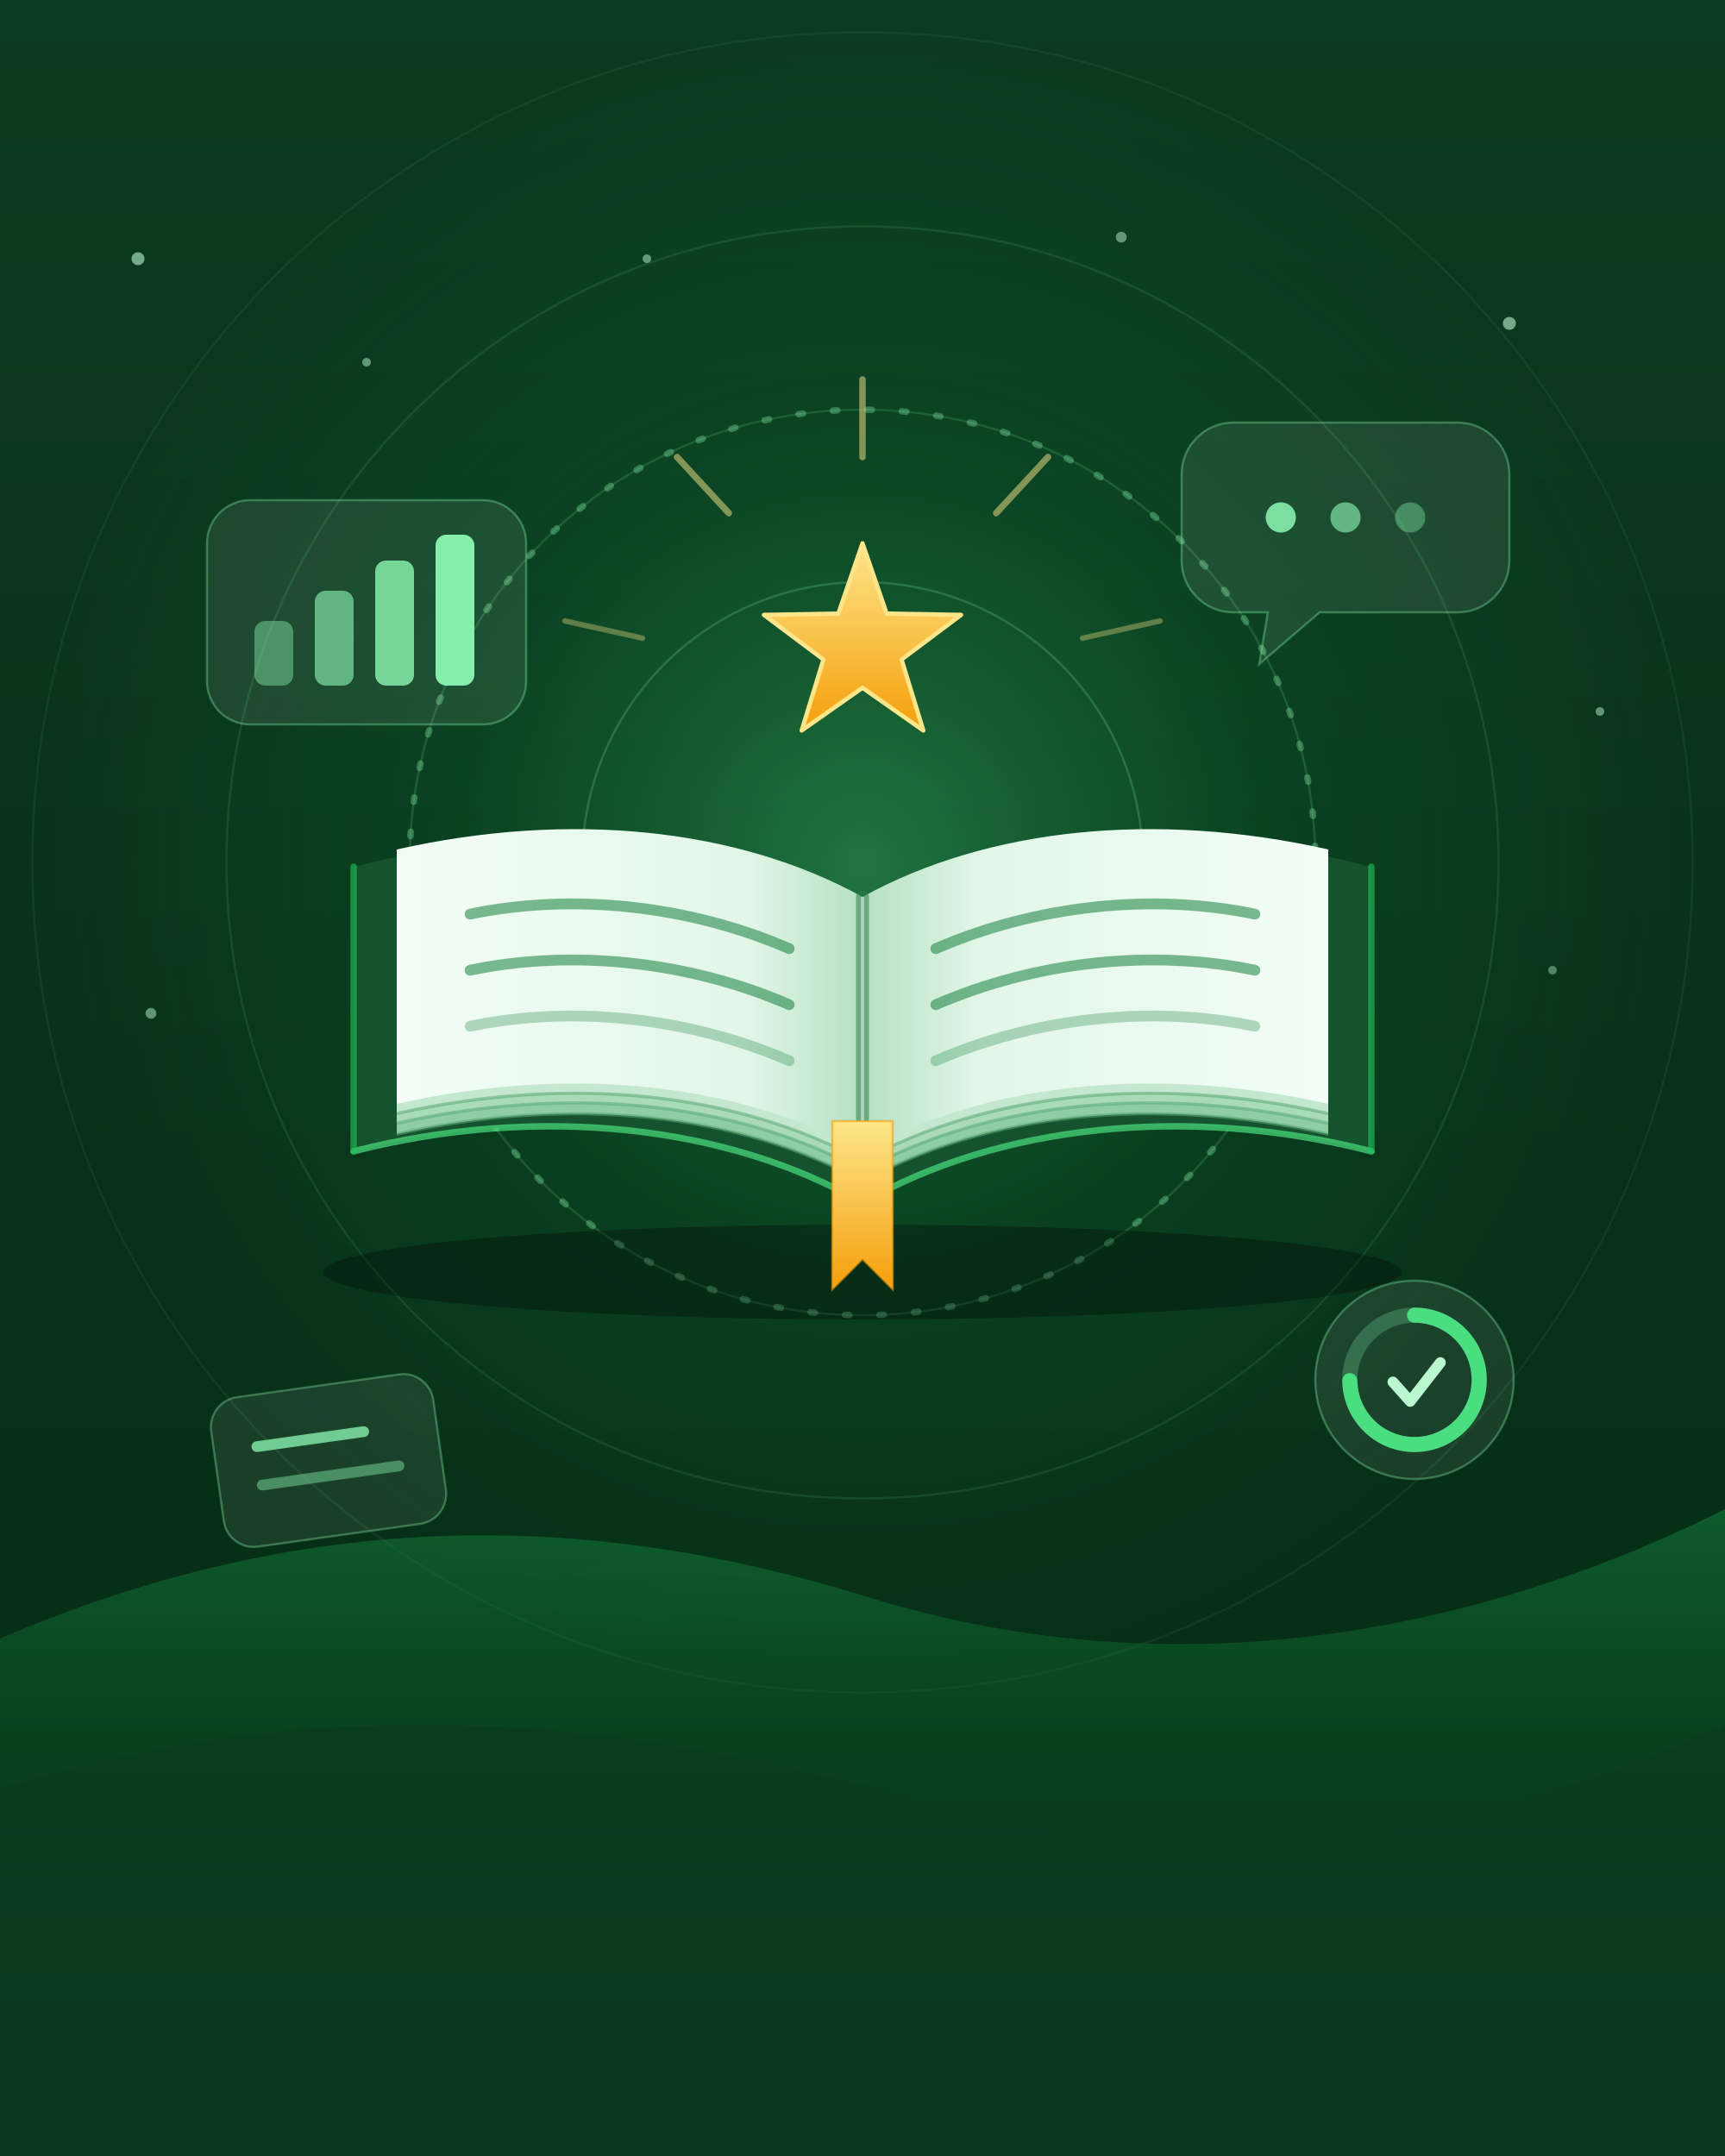
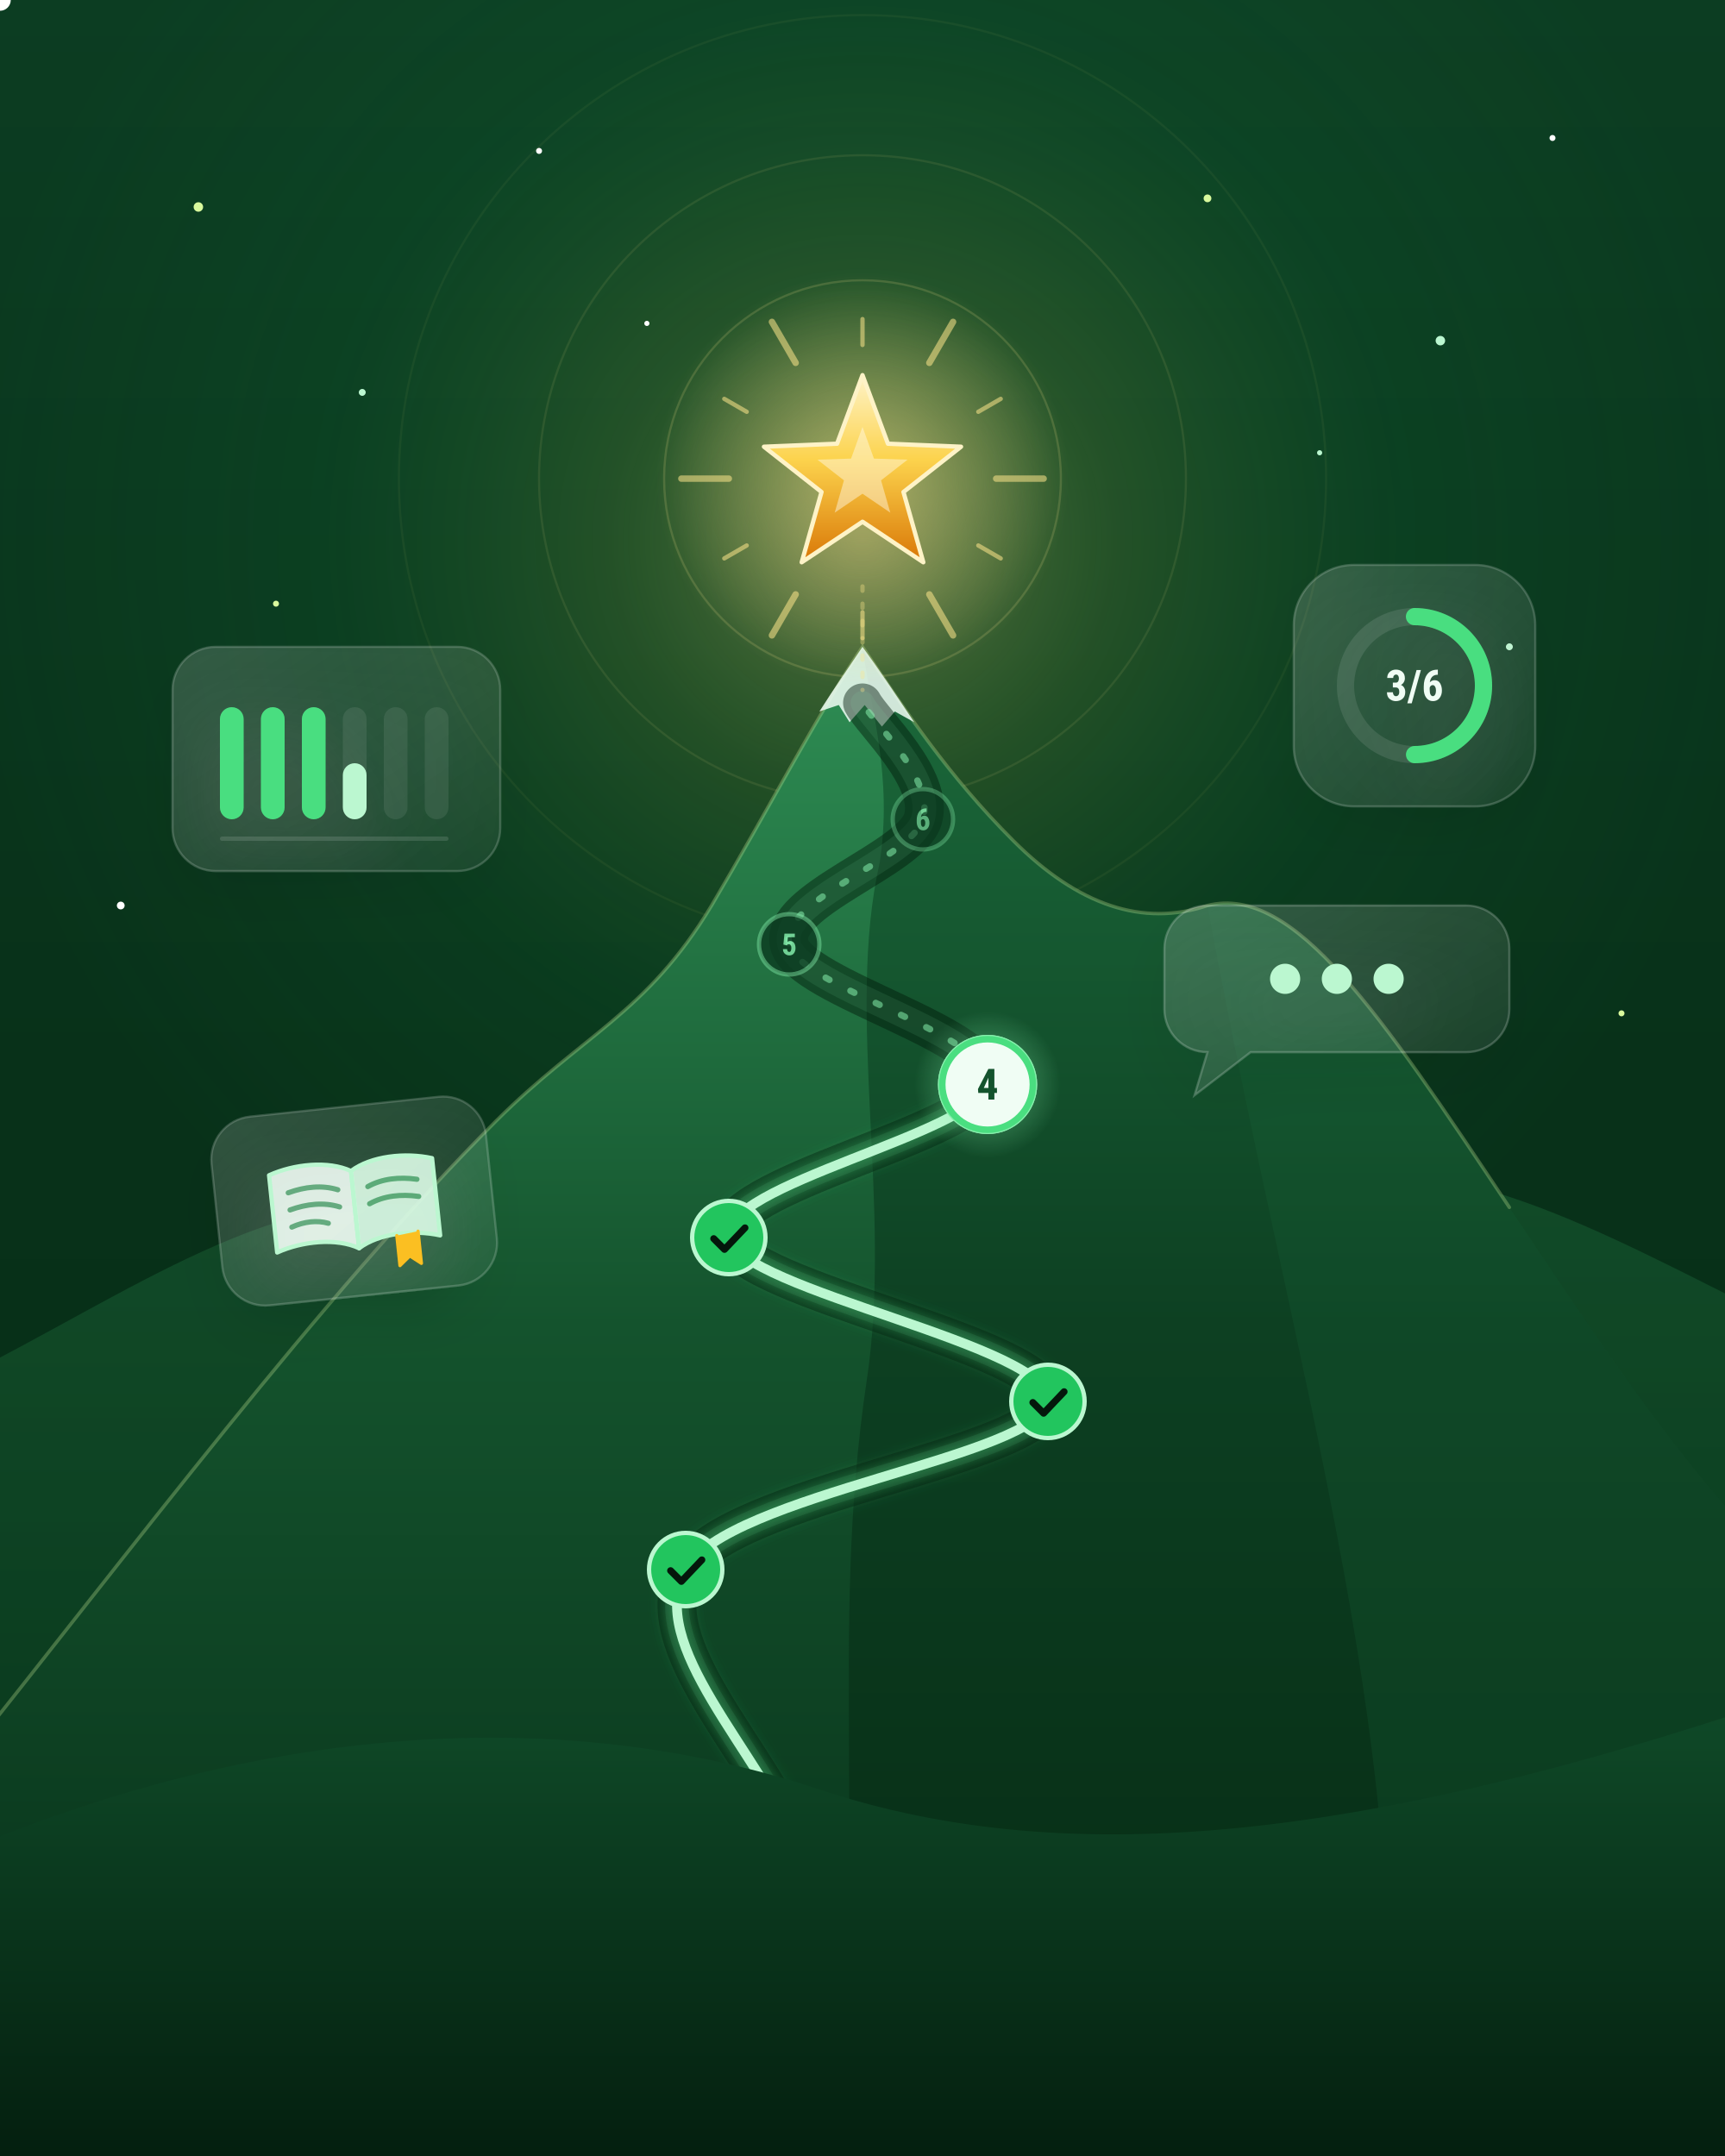
- <svg xmlns="http://www.w3.org/2000/svg" viewBox="0 0 800 1000" preserveAspectRatio="xMidYMid slice" role="img" aria-label="Quyển sách mở dưới ngôi sao, vòng sáng lan tỏa">
+ <svg xmlns="http://www.w3.org/2000/svg" viewBox="0 0 800 1000" preserveAspectRatio="xMidYMid slice" role="img" aria-label="Con đường lên đỉnh núi qua sáu cột mốc chương, ba chương đầu đã hoàn thành, chương bốn đang học, ngôi sao vàng trên đỉnh">
+   <style>
+     .num { font: 700 20px "Roboto Condensed", "Segoe UI", Roboto, Arial, sans-serif; }
+     .num.small { font-size: 14px; }
+     .tw { fill: #d9f99d; animation: tw 4s ease-in-out infinite; }
+     .tw.d1 { animation-delay: -1.3s; fill: #bbf7d0; }
+     .tw.d2 { animation-delay: -2.6s; fill: #ffffff; }
+     @keyframes tw { 0%, 100% { opacity: 0.25; } 50% { opacity: 0.85; } }
+     .pulse { transform-box: fill-box; transform-origin: center; animation: pulse 2.8s cubic-bezier(0.2, 0.6, 0.3, 1) infinite; }
+     .pulse.late { animation-delay: 1.4s; }
+     @keyframes pulse { 0% { transform: scale(1); opacity: 0.7; } 100% { transform: scale(2.1); opacity: 0; } }
+     .float { animation: float 7s ease-in-out infinite; }
+     .float.b { animation-duration: 8s; animation-delay: -3s; }
+     .float.c { animation-duration: 9s; animation-delay: -5s; }
+     @keyframes float { 0%, 100% { transform: translateY(0); } 50% { transform: translateY(-8px); } }
+     .ahead { animation: march 1.6s linear infinite; }
+     @keyframes march { to { stroke-dashoffset: -26; } }
+     .rays { transform-box: fill-box; transform-origin: center; animation: spin 60s linear infinite; }
+     @keyframes spin { to { transform: rotate(360deg); } }
+     .typing circle { animation: typing 1.4s ease-in-out infinite; }
+     .typing circle:nth-child(2) { animation-delay: 0.2s; }
+     .typing circle:nth-child(3) { animation-delay: 0.4s; }
+     @keyframes typing { 0%, 60%, 100% { opacity: 0.35; } 30% { opacity: 1; } }
+     @media (prefers-reduced-motion: reduce) { * { animation: none !important; } }
+   </style>
  <defs>
-     <linearGradient id="bg" x1="0" y1="0" x2="0" y2="1">
-       <stop offset="0" stop-color="#0b3b20" />
-       <stop offset="0.55" stop-color="#073018" />
+     <linearGradient id="sky" x1="0" y1="0" x2="0" y2="1">
+       <stop offset="0" stop-color="#0c3d22" />
+       <stop offset="0.5" stop-color="#083119" />
      <stop offset="1" stop-color="#052e16" />
    </linearGradient>
-     <radialGradient id="glow" cx="400" cy="400" r="380" gradientUnits="userSpaceOnUse">
-       <stop offset="0" stop-color="#4ade80" stop-opacity="0.38" />
-       <stop offset="0.5" stop-color="#22c55e" stop-opacity="0.10" />
+     <radialGradient id="dawn" cx="400" cy="250" r="420" gradientUnits="userSpaceOnUse">
+       <stop offset="0" stop-color="#fde68a" stop-opacity="0.34" />
+       <stop offset="0.28" stop-color="#bef264" stop-opacity="0.14" />
+       <stop offset="0.6" stop-color="#22c55e" stop-opacity="0.06" />
      <stop offset="1" stop-color="#22c55e" stop-opacity="0" />
    </radialGradient>
-     <linearGradient id="page" x1="0" y1="0" x2="1" y2="0">
-       <stop offset="0" stop-color="#f3fdf6" />
-       <stop offset="0.75" stop-color="#e2f6e8" />
-       <stop offset="1" stop-color="#b4e0c3" />
+     <linearGradient id="faceL" x1="0" y1="0" x2="0" y2="1">
+       <stop offset="0" stop-color="#2f8f55" />
+       <stop offset="0.45" stop-color="#14532d" />
+       <stop offset="1" stop-color="#062d17" />
+     </linearGradient>
+     <linearGradient id="faceR" x1="0" y1="0" x2="0" y2="1">
+       <stop offset="0" stop-color="#1c6b3c" />
+       <stop offset="0.45" stop-color="#0d4022" />
+       <stop offset="1" stop-color="#052812" />
+     </linearGradient>
+     <linearGradient id="hillFar" x1="0" y1="0" x2="0" y2="1">
+       <stop offset="0" stop-color="#14532d" stop-opacity="0.75" />
+       <stop offset="1" stop-color="#052e16" stop-opacity="0.9" />
+     </linearGradient>
+     <linearGradient id="hillNear" x1="0" y1="0" x2="0" y2="1">
+       <stop offset="0" stop-color="#0f4a28" />
+       <stop offset="1" stop-color="#041f0f" />
    </linearGradient>
    <linearGradient id="gold" x1="0" y1="0" x2="0" y2="1">
-       <stop offset="0" stop-color="#fde68a" />
-       <stop offset="1" stop-color="#f59e0b" />
-     </linearGradient>
-     <linearGradient id="hill" x1="0" y1="0" x2="0" y2="1">
-       <stop offset="0" stop-color="#15803d" stop-opacity="0.55" />
-       <stop offset="1" stop-color="#052e16" stop-opacity="0" />
-     </linearGradient>
+       <stop offset="0" stop-color="#fef3c7" />
+       <stop offset="0.45" stop-color="#fcd34d" />
+       <stop offset="1" stop-color="#d97706" />
+     </linearGradient>
+     <radialGradient id="starGlow">
+       <stop offset="0" stop-color="#fde68a" stop-opacity="0.55" />
+       <stop offset="1" stop-color="#fde68a" stop-opacity="0" />
+     </radialGradient>
+     <radialGradient id="curGlow">
+       <stop offset="0" stop-color="#86efac" stop-opacity="0.55" />
+       <stop offset="1" stop-color="#86efac" stop-opacity="0" />
+     </radialGradient>
+     <linearGradient id="glass" x1="0" y1="0" x2="1" y2="1">
+       <stop offset="0" stop-color="#ffffff" stop-opacity="0.16" />
+       <stop offset="1" stop-color="#ffffff" stop-opacity="0.05" />
+     </linearGradient>
+     <filter id="soft" x="-20%" y="-20%" width="140%" height="140%">
+       <feGaussianBlur stdDeviation="4" />
+     </filter>
+     <filter id="shadow" x="-30%" y="-30%" width="160%" height="170%">
+       <feDropShadow dx="0" dy="14" stdDeviation="14" flood-color="#000" flood-opacity="0.35" />
+     </filter>
  </defs>
-   <rect width="800" height="1000" fill="url(#bg)" />
-   <rect width="800" height="1000" fill="url(#glow)" />
-   <g fill="none" stroke="#86efac">
-     <circle cx="400" cy="400" r="130" stroke-opacity="0.22" />
-     <circle cx="400" cy="400" r="210" stroke-opacity="0.16" />
-     <circle cx="400" cy="400" r="295" stroke-opacity="0.11" />
-     <circle cx="400" cy="400" r="385" stroke-opacity="0.07" />
-     <circle cx="400" cy="400" r="210" stroke-opacity="0.35" stroke-dasharray="2 14" stroke-linecap="round" stroke-width="3" />
-   </g>
-   <g stroke="#fde68a" stroke-linecap="round" stroke-opacity="0.5">
-     <line x1="400" y1="212" x2="400" y2="176" stroke-width="3" />
-     <line x1="338" y1="238" x2="314" y2="212" stroke-width="3" />
-     <line x1="462" y1="238" x2="486" y2="212" stroke-width="3" />
-     <line x1="298" y1="296" x2="262" y2="288" stroke-width="2.5" stroke-opacity="0.35" />
-     <line x1="502" y1="296" x2="538" y2="288" stroke-width="2.5" stroke-opacity="0.35" />
-   </g>
-   <polygon points="400.0,252.0 411.2,284.6 445.7,285.2 418.1,305.9 428.2,338.8 400.0,319.0 371.8,338.8 381.9,305.9 354.3,285.2 388.8,284.6" fill="url(#gold)" stroke="#fde68a" stroke-width="2" stroke-linejoin="round" />
-   <g>
-     <ellipse cx="400" cy="590" rx="250" ry="22" fill="#000" fill-opacity="0.3" />
-     <defs>
-       <path id="pg" d="M184 394 C264 376 342 384 400 416 L400 534 C342 502 264 494 184 512 Z" />
-       <g id="half">
-         <path d="M164 402 C250 380 338 390 400 426 L400 558 C338 522 250 512 164 534 Z" fill="#14532d" />
-         <path d="M164 534 C250 512 338 522 400 558" fill="none" stroke="#4ade80" stroke-opacity="0.7" stroke-width="3" stroke-linecap="round" />
-         <path d="M164 402 L164 534" fill="none" stroke="#22c55e" stroke-opacity="0.6" stroke-width="3" stroke-linecap="round" />
-         <use href="#pg" y="14" fill="#8fcda5" />
-         <use href="#pg" y="9" fill="#a9dbb9" />
-         <use href="#pg" y="4.5" fill="#c3e8cf" />
-         <path d="M184 526 C264 508 342 516 400 548 M184 521 C264 503 342 511 400 543 M184 516.500 C264 498.500 342 506.500 400 538.500" fill="none" stroke="#5aa874" stroke-opacity="0.55" stroke-width="1.5" />
-         <use href="#pg" fill="url(#page)" />
-         <g stroke="#15803d" stroke-width="5" stroke-linecap="round" stroke-opacity="0.55" fill="none">
-           <path d="M218 424 C266 414 320 420 366 440" />
-           <path d="M218 450 C266 440 320 446 366 466" />
-           <path d="M218 476 C266 466 320 472 366 492" stroke-opacity="0.3" />
-         </g>
+   <rect width="800" height="1000" fill="url(#sky)" />
+   <rect width="800" height="1000" fill="url(#dawn)" />
+   <g>
+     <circle cx="92" cy="96" r="2.2" class="tw" />
+     <circle cx="168" cy="182" r="1.6" class="tw d1" />
+     <circle cx="250" cy="70" r="1.4" class="tw d2" />
+     <circle cx="560" cy="92" r="1.8" class="tw" />
+     <circle cx="668" cy="158" r="2.2" class="tw d1" />
+     <circle cx="720" cy="64" r="1.4" class="tw d2" />
+     <circle cx="128" cy="280" r="1.4" class="tw" />
+     <circle cx="700" cy="300" r="1.6" class="tw d1" />
+     <circle cx="56" cy="420" r="1.8" class="tw d2" />
+     <circle cx="752" cy="470" r="1.4" class="tw" />
+     <circle cx="612" cy="210" r="1.2" class="tw d1" />
+     <circle cx="300" cy="150" r="1.2" class="tw d2" />
+   </g>
+   <g fill="none" stroke="#fde68a">
+     <circle cx="400" cy="222" r="92" stroke-opacity="0.16" />
+     <circle cx="400" cy="222" r="150" stroke-opacity="0.09" />
+     <circle cx="400" cy="222" r="215" stroke-opacity="0.05" />
+   </g>
+   <path d="M-20 640 C60 600 130 548 200 560 C250 568 290 610 330 660 L330 1000 L-20 1000 Z" fill="url(#hillFar)" />
+   <path d="M820 610 C740 570 670 530 600 548 C550 560 510 600 470 650 L470 1000 L820 1000 Z" fill="url(#hillFar)" />
+   <path d="M-20 820 C60 720 150 600 230 520 C270 480 300 470 330 420 C356 376 380 330 400 300 C420 330 440 360 470 390 C500 420 530 430 560 420 C600 410 640 470 700 560 C740 620 780 680 820 720 L820 1000 L-20 1000 Z" fill="url(#faceR)" />
+   <path d="M400 300 C380 330 356 376 330 420 C300 470 270 480 230 520 C150 600 60 720 -20 820 L-20 1000 L384 1000 C404 860 384 760 402 640 C414 560 392 470 408 400 C414 360 404 330 400 300 Z" fill="url(#faceL)" />
+   <path d="M560 420 C600 410 640 470 700 560 C740 620 780 680 820 720 L820 1000 L640 1000 C660 820 600 640 560 420 Z" fill="#1c6b3c" fill-opacity="0.2" />
+   <path d="M-20 820 C60 720 150 600 230 520 C270 480 300 470 330 420 C356 376 380 330 400 300 C420 330 440 360 470 390 C500 420 530 430 560 420 C600 410 640 470 700 560" fill="none" stroke="#d9f99d" stroke-opacity="0.28" stroke-width="1.6" stroke-linecap="round" />
+   <path d="M400 300 C394 309 387 319 380 330 L389 327 L394 335 L401 327 L409 337 L415 330 L424 335 C416 323 408 311 400 300 Z" fill="#f0fdf4" fill-opacity="0.85" />
+   <path d="M440 1020 C428.7 993.3 392.3 908.7 372 860 C351.7 811.3 299 763 318 728 C337 693 482.7 675.7 486 650 C489.3 624.3 342.7 598.5 338 574 C333.3 549.5 453.3 525.7 458 503 C462.7 480.3 371 458.5 366 438 C361 417.5 422.3 398.7 428 380 C433.7 361.3 404.7 335 400 326" fill="none" stroke="#021a0b" stroke-opacity="0.45" stroke-width="18" stroke-linecap="round" stroke-linejoin="round" />
+   <path d="M440 1020 C428.7 993.3 392.3 908.7 372 860 C351.7 811.3 299 763 318 728 C337 693 482.7 675.7 486 650 C489.3 624.3 342.7 598.5 338 574 C333.3 549.5 453.3 525.7 458 503 C462.7 480.3 371 458.5 366 438 C361 417.5 422.3 398.7 428 380 C433.7 361.3 404.7 335 400 326" fill="none" stroke="#86efac" stroke-opacity="0.1" stroke-width="11" stroke-linecap="round" />
+   <path class="ahead" d="M458 503 C462.7 480.3 371 458.5 366 438 C361 417.5 422.3 398.7 428 380 C433.7 361.3 404.7 335 400 326" fill="none" stroke="#86efac" stroke-opacity="0.55" stroke-width="3" stroke-dasharray="2 11" stroke-linecap="round" />
+   <path d="M440 1020 C428.7 993.3 392.3 908.7 372 860 C351.7 811.3 299 763 318 728 C337 693 482.7 675.7 486 650 C489.3 624.3 342.7 598.5 338 574 C333.3 549.5 453.3 525.7 458 503" fill="none" stroke="#4ade80" stroke-width="9" stroke-opacity="0.45" stroke-linecap="round" filter="url(#soft)" />
+   <path id="done" d="M440 1020 C428.7 993.3 392.3 908.7 372 860 C351.7 811.3 299 763 318 728 C337 693 482.7 675.7 486 650 C489.3 624.3 342.7 598.5 338 574 C333.3 549.5 453.3 525.7 458 503" fill="none" stroke="#bbf7d0" stroke-width="4.5" stroke-linecap="round" />
+   <circle r="5" fill="#ffffff">
+     <animateMotion dur="5s" repeatCount="indefinite" keyPoints="0;1" keyTimes="0;1" calcMode="spline" keySplines="0.4 0 0.2 1">
+       <mpath href="#done" />
+     </animateMotion>
+     <animate attributeName="opacity" values="0;1;1;0" keyTimes="0;0.15;0.85;1" dur="5s" repeatCount="indefinite" />
+   </circle>
+   <g>
+     <circle cx="318" cy="728" r="17" fill="#22c55e" stroke="#bbf7d0" stroke-width="2" />
+     <path d="M311 728.5 l5 5 l9.5 -10" fill="none" stroke="#04170b" stroke-width="3.2" stroke-linecap="round" stroke-linejoin="round" />
+   </g>
+   <g>
+     <circle cx="486" cy="650" r="17" fill="#22c55e" stroke="#bbf7d0" stroke-width="2" />
+     <path d="M479 650.5 l5 5 l9.5 -10" fill="none" stroke="#04170b" stroke-width="3.2" stroke-linecap="round" stroke-linejoin="round" />
+   </g>
+   <g>
+     <circle cx="338" cy="574" r="17" fill="#22c55e" stroke="#bbf7d0" stroke-width="2" />
+     <path d="M331 574.5 l5 5 l9.5 -10" fill="none" stroke="#04170b" stroke-width="3.2" stroke-linecap="round" stroke-linejoin="round" />
+   </g>
+   <g>
+     <circle class="pulse" cx="458" cy="503" r="22" fill="none" stroke="#86efac" stroke-width="2" />
+     <circle class="pulse late" cx="458" cy="503" r="22" fill="none" stroke="#86efac" stroke-width="2" />
+     <circle cx="458" cy="503" r="34" fill="url(#curGlow)" />
+     <circle cx="458" cy="503" r="21" fill="#f0fdf4" stroke="#4ade80" stroke-width="3" />
+     <text x="458" y="510" text-anchor="middle" class="num" fill="#14532d">4</text>
+   </g>
+   <g opacity="0.8">
+     <circle cx="366" cy="438" r="14" fill="#0b3b20" stroke="#86efac" stroke-opacity="0.55" stroke-width="2" />
+     <text x="366" y="443" text-anchor="middle" class="num small" fill="#86efac">5</text>
+   </g>
+   <g opacity="0.6">
+     <circle cx="428" cy="380" r="14" fill="#0b3b20" stroke="#86efac" stroke-opacity="0.55" stroke-width="2" />
+     <text x="428" y="385" text-anchor="middle" class="num small" fill="#86efac">6</text>
+   </g>
+   <circle cx="400" cy="222" r="96" fill="url(#starGlow)" />
+   <g class="rays" stroke="#fde68a" stroke-linecap="round" stroke-opacity="0.55">
+     <line x1="462" y1="222" x2="484" y2="222" stroke-width="3" />
+     <line x1="453.7" y1="253" x2="464.1" y2="259" stroke-width="2" />
+     <line x1="431" y1="275.7" x2="442" y2="294.7" stroke-width="3" />
+     <line x1="400" y1="284" x2="400" y2="296" stroke-width="2" />
+     <line x1="369" y1="275.7" x2="358" y2="294.7" stroke-width="3" />
+     <line x1="346.3" y1="253" x2="335.9" y2="259" stroke-width="2" />
+     <line x1="338" y1="222" x2="316" y2="222" stroke-width="3" />
+     <line x1="346.3" y1="191" x2="335.9" y2="185" stroke-width="2" />
+     <line x1="369" y1="168.3" x2="358" y2="149.3" stroke-width="3" />
+     <line x1="400" y1="160" x2="400" y2="148" stroke-width="2" />
+     <line x1="431" y1="168.3" x2="442" y2="149.3" stroke-width="3" />
+     <line x1="453.7" y1="191" x2="464.1" y2="185" stroke-width="2" />
+   </g>
+   <polygon points="400,174 411.8,205.8 445.7,207.2 419,228.2 428.2,260.8 400,242 371.8,260.8 381,228.2 354.3,207.2 388.2,205.8" fill="url(#gold)" stroke="#fef3c7" stroke-width="2" stroke-linejoin="round" />
+   <polygon points="400,198 405.3,212.7 420.9,213.2 408.6,222.8 412.9,237.8 400,229 387.1,237.8 391.4,222.8 379.1,213.2 394.7,212.7" fill="#fffbeb" fill-opacity="0.45" />
+   <line x1="400" y1="272" x2="400" y2="320" stroke="#fde68a" stroke-opacity="0.35" stroke-width="2" stroke-dasharray="2 6" stroke-linecap="round" />
+   <g class="float" filter="url(#shadow)">
+     <g transform="translate(80 300)">
+       <rect width="152" height="104" rx="20" fill="url(#glass)" stroke="#ffffff" stroke-opacity="0.18" />
+       <rect x="22" y="28" width="11" height="52" rx="5.5" fill="#ffffff" fill-opacity="0.08" />
+       <rect x="22" y="28" width="11" height="52" rx="5.5" fill="#4ade80" />
+       <rect x="41" y="28" width="11" height="52" rx="5.5" fill="#ffffff" fill-opacity="0.08" />
+       <rect x="41" y="28" width="11" height="52" rx="5.5" fill="#4ade80" />
+       <rect x="60" y="28" width="11" height="52" rx="5.5" fill="#ffffff" fill-opacity="0.08" />
+       <rect x="60" y="28" width="11" height="52" rx="5.5" fill="#4ade80" />
+       <rect x="79" y="28" width="11" height="52" rx="5.5" fill="#ffffff" fill-opacity="0.08" />
+       <rect x="79" y="54" width="11" height="26" rx="5.5" fill="#bbf7d0" />
+       <rect x="98" y="28" width="11" height="52" rx="5.5" fill="#ffffff" fill-opacity="0.08" />
+       <rect x="117" y="28" width="11" height="52" rx="5.5" fill="#ffffff" fill-opacity="0.08" />
+       <rect x="22" y="88" width="106" height="2" rx="1" fill="#ffffff" fill-opacity="0.12" />
+     </g>
+   </g>
+   <g class="float c" filter="url(#shadow)">
+     <g transform="translate(96 520) rotate(-6)">
+       <rect width="128" height="88" rx="20" fill="url(#glass)" stroke="#ffffff" stroke-opacity="0.18" />
+       <g transform="translate(24 22)" fill="none" stroke-linecap="round" stroke-linejoin="round">
+         <path d="M40 8 C30 2 14 2 2 6 L2 42 C14 38 30 38 40 44 Z" fill="#f0fdf4" fill-opacity="0.9" stroke="#bbf7d0" stroke-width="2" />
+         <path d="M40 8 C50 2 66 2 78 6 L78 42 C66 38 50 38 40 44 Z" fill="#dcfce7" fill-opacity="0.9" stroke="#bbf7d0" stroke-width="2" />
+         <path d="M10 15 C18 13 26 13 33 16 M10 23 C18 21 26 21 33 24 M10 31 C16 29 22 29 27 31" stroke="#15803d" stroke-opacity="0.6" stroke-width="2.4" />
+         <path d="M47 16 C54 13 62 13 70 15 M47 24 C54 21 62 21 70 23" stroke="#15803d" stroke-opacity="0.6" stroke-width="2.4" />
+         <path d="M58 40 L58 54 L63 50 L68 54 L68 39" fill="#fbbf24" stroke="#fbbf24" stroke-width="1.5" />
      </g>
-     </defs>
-     <use href="#half" />
-     <use href="#half" transform="translate(800 0) scale(-1 1)" />
-     <path d="M400 416 L400 534" stroke="#2f7d4a" stroke-opacity="0.55" stroke-width="6" stroke-linecap="round" />
-     <path d="M400 416 L400 534" stroke="#effcf3" stroke-opacity="0.5" stroke-width="1.5" />
-     <path d="M386 520 L414 520 L414 598 L400 584 L386 598 Z" fill="url(#gold)" stroke="#f59e0b" stroke-opacity="0.6" />
-   </g>
-   <g transform="translate(96 232)">
-     <rect width="148" height="104" rx="20" fill="#ffffff" fill-opacity="0.08" stroke="#86efac" stroke-opacity="0.35" />
-     <g fill="#86efac">
-       <rect x="22" y="56" width="18" height="30" rx="5" fill-opacity="0.45" />
-       <rect x="50" y="42" width="18" height="44" rx="5" fill-opacity="0.65" />
-       <rect x="78" y="28" width="18" height="58" rx="5" fill-opacity="0.85" />
-       <rect x="106" y="16" width="18" height="70" rx="5" />
-     </g>
-   </g>
-   <g transform="translate(548 196)">
-     <path d="M24 0 H128 A24 24 0 0 1 152 24 V64 A24 24 0 0 1 128 88 H64 L36 112 L40 88 H24 A24 24 0 0 1 0 64 V24 A24 24 0 0 1 24 0 Z" fill="#ffffff" fill-opacity="0.08" stroke="#86efac" stroke-opacity="0.35" />
-     <g fill="#86efac">
-       <circle cx="46" cy="44" r="7" fill-opacity="0.9" />
-       <circle cx="76" cy="44" r="7" fill-opacity="0.65" />
-       <circle cx="106" cy="44" r="7" fill-opacity="0.4" />
-     </g>
-   </g>
-   <g transform="translate(656 640)">
-     <circle r="46" fill="#ffffff" fill-opacity="0.08" stroke="#86efac" stroke-opacity="0.35" />
-     <circle r="30" fill="none" stroke="#86efac" stroke-opacity="0.25" stroke-width="7" />
-     <circle r="30" fill="none" stroke="#4ade80" stroke-width="7" stroke-linecap="round" stroke-dasharray="141 189" transform="rotate(-90)" />
-     <path d="M-10 1 L-2 10 L12 -8" fill="none" stroke="#bbf7d0" stroke-width="5" stroke-linecap="round" stroke-linejoin="round" />
-   </g>
-   <g transform="translate(96 650) rotate(-8)">
-     <rect width="104" height="70" rx="14" fill="#ffffff" fill-opacity="0.08" stroke="#86efac" stroke-opacity="0.35" />
-     <g stroke="#86efac" stroke-width="5" stroke-linecap="round">
-       <line x1="20" y1="24" x2="70" y2="24" stroke-opacity="0.8" />
-       <line x1="20" y1="42" x2="84" y2="42" stroke-opacity="0.45" />
-     </g>
-   </g>
-   <g fill="#bbf7d0">
-     <circle cx="64" cy="120" r="3" fill-opacity="0.6" />
-     <circle cx="170" cy="168" r="2" fill-opacity="0.5" />
-     <circle cx="700" cy="150" r="3" fill-opacity="0.6" />
-     <circle cx="742" cy="330" r="2" fill-opacity="0.5" />
-     <circle cx="70" cy="470" r="2.5" fill-opacity="0.5" />
-     <circle cx="720" cy="450" r="2" fill-opacity="0.4" />
-     <circle cx="300" cy="120" r="2" fill-opacity="0.5" />
-     <circle cx="520" cy="110" r="2.5" fill-opacity="0.5" />
-   </g>
-   <path d="M0 760 C140 700 270 700 400 740 C540 784 680 760 800 700 V1000 H0 Z" fill="url(#hill)" />
-   <path d="M0 830 C160 780 300 800 430 836 C570 874 690 850 800 800 V1000 H0 Z" fill="#0b3b20" fill-opacity="0.7" />
+     </g>
+   </g>
+   <g class="float b" filter="url(#shadow)">
+     <g transform="translate(540 420)">
+       <path d="M20 0 H140 A20 20 0 0 1 160 20 V48 A20 20 0 0 1 140 68 H40 L14 88 L20 68 A20 20 0 0 1 0 48 V20 A20 20 0 0 1 20 0 Z" fill="url(#glass)" stroke="#ffffff" stroke-opacity="0.2" />
+       <g class="typing" fill="#bbf7d0">
+         <circle cx="56" cy="34" r="7" />
+         <circle cx="80" cy="34" r="7" />
+         <circle cx="104" cy="34" r="7" />
+       </g>
+     </g>
+   </g>
+   <g class="float c" filter="url(#shadow)">
+     <g transform="translate(600 262)">
+       <rect width="112" height="112" rx="28" fill="url(#glass)" stroke="#ffffff" stroke-opacity="0.18" />
+       <circle cx="56" cy="56" r="32" fill="none" stroke="#ffffff" stroke-opacity="0.1" stroke-width="8" />
+       <circle cx="56" cy="56" r="32" fill="none" stroke="#4ade80" stroke-width="8" stroke-linecap="round" stroke-dasharray="100.5 400" transform="rotate(-90 56 56)" />
+       <text x="56" y="63" text-anchor="middle" class="num" fill="#f0fdf4">3/6</text>
+     </g>
+   </g>
+   <path d="M-20 860 C120 800 260 790 380 830 C500 870 640 850 820 790 L820 1000 L-20 1000 Z" fill="url(#hillNear)" />
</svg>
